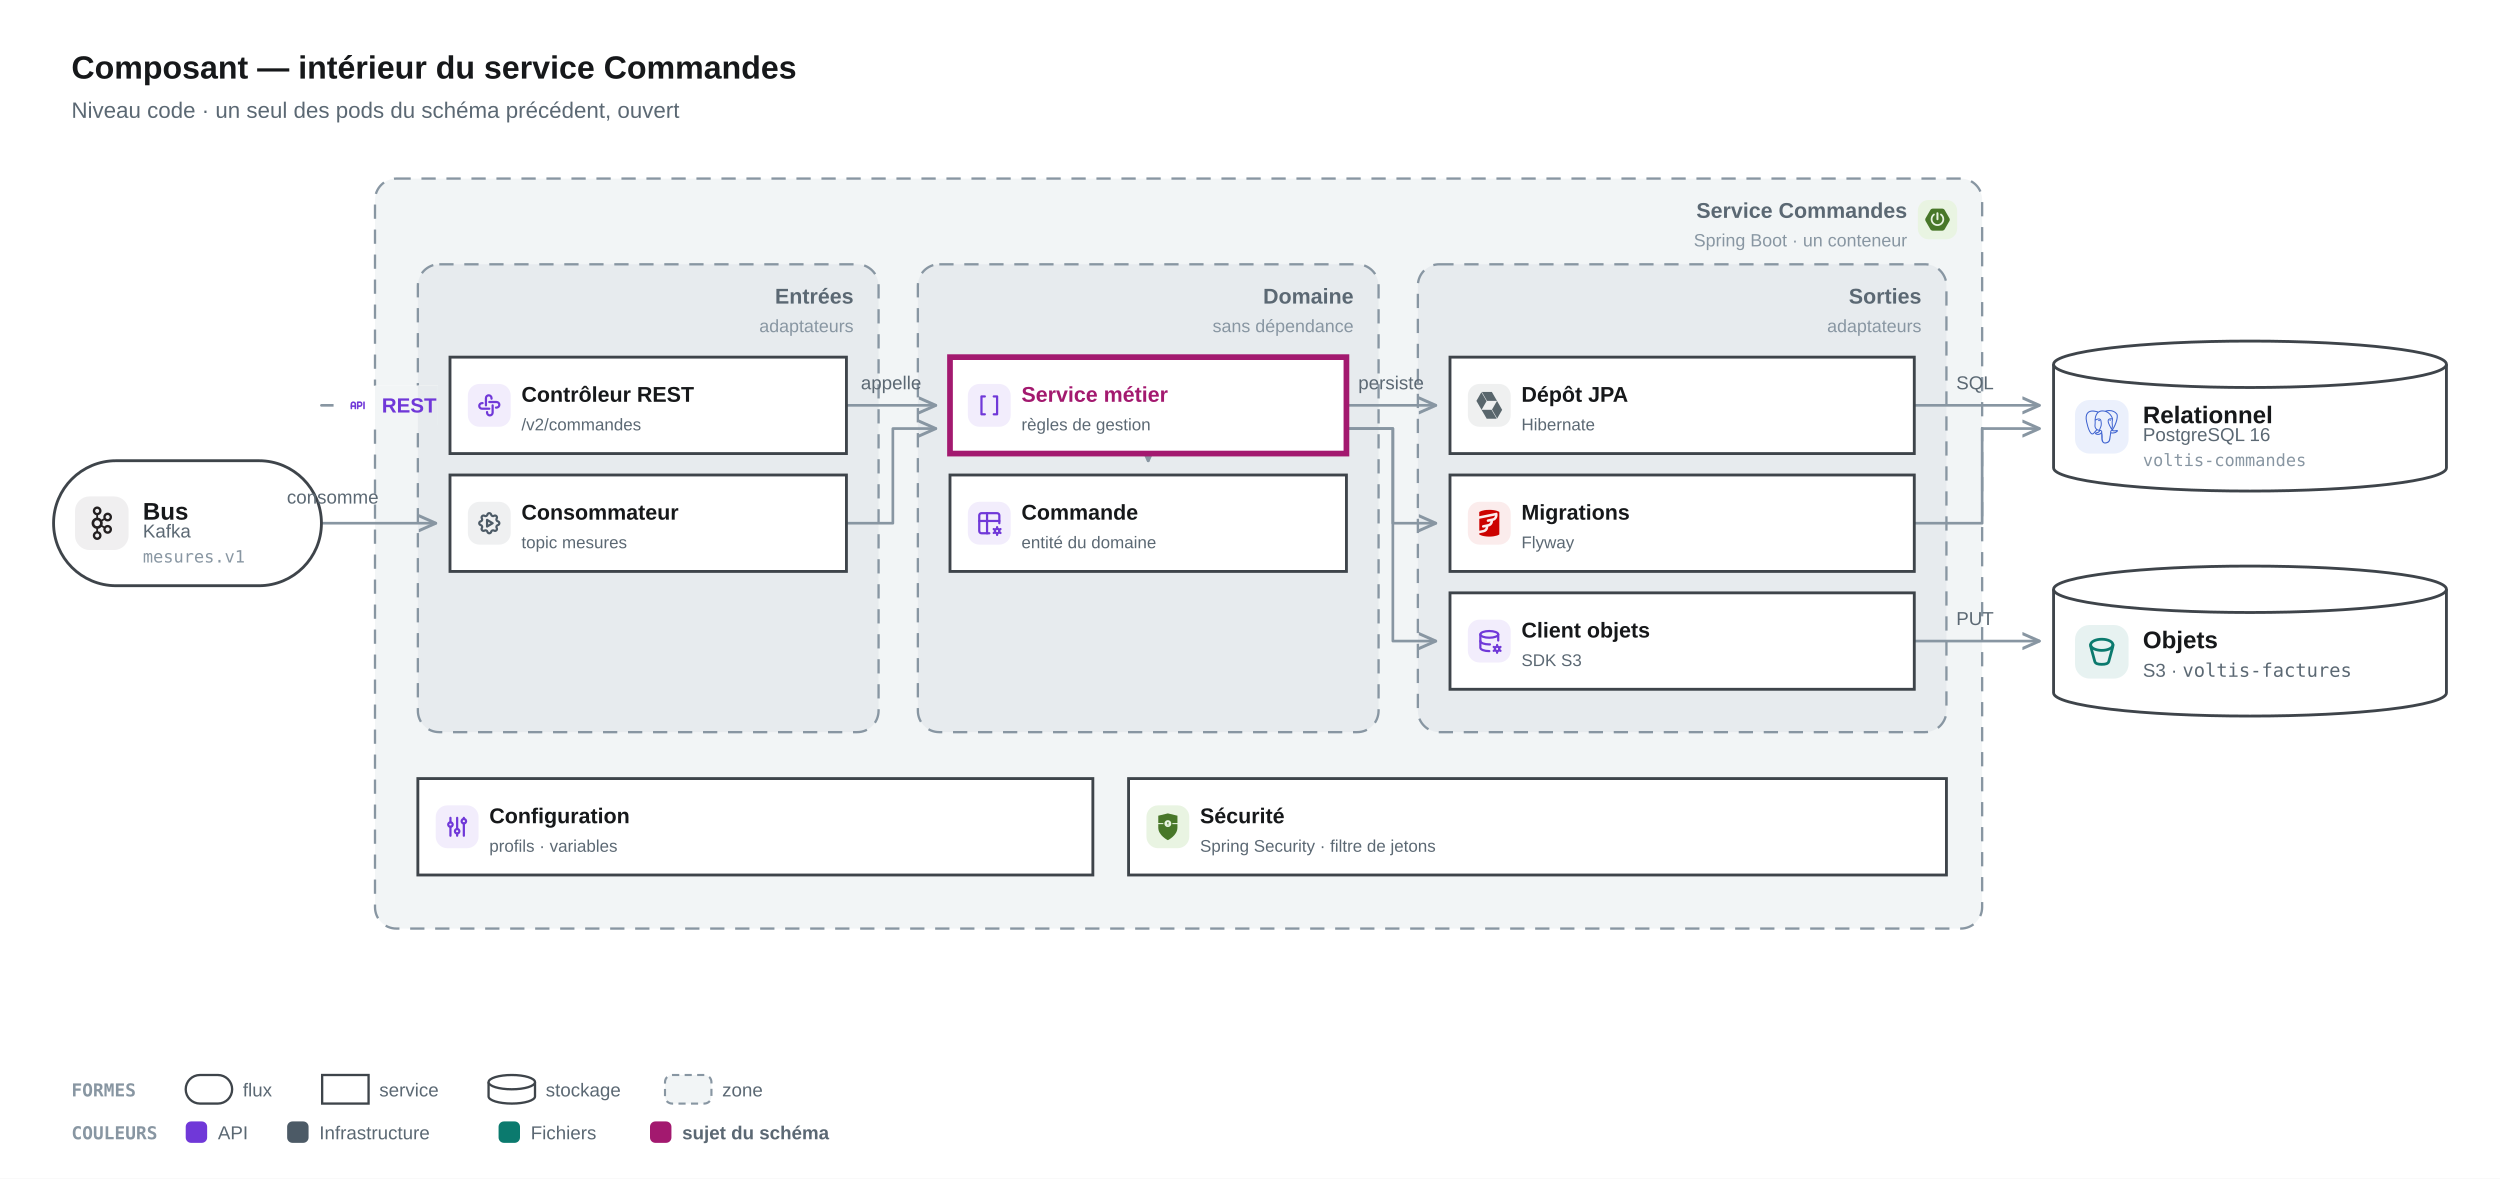
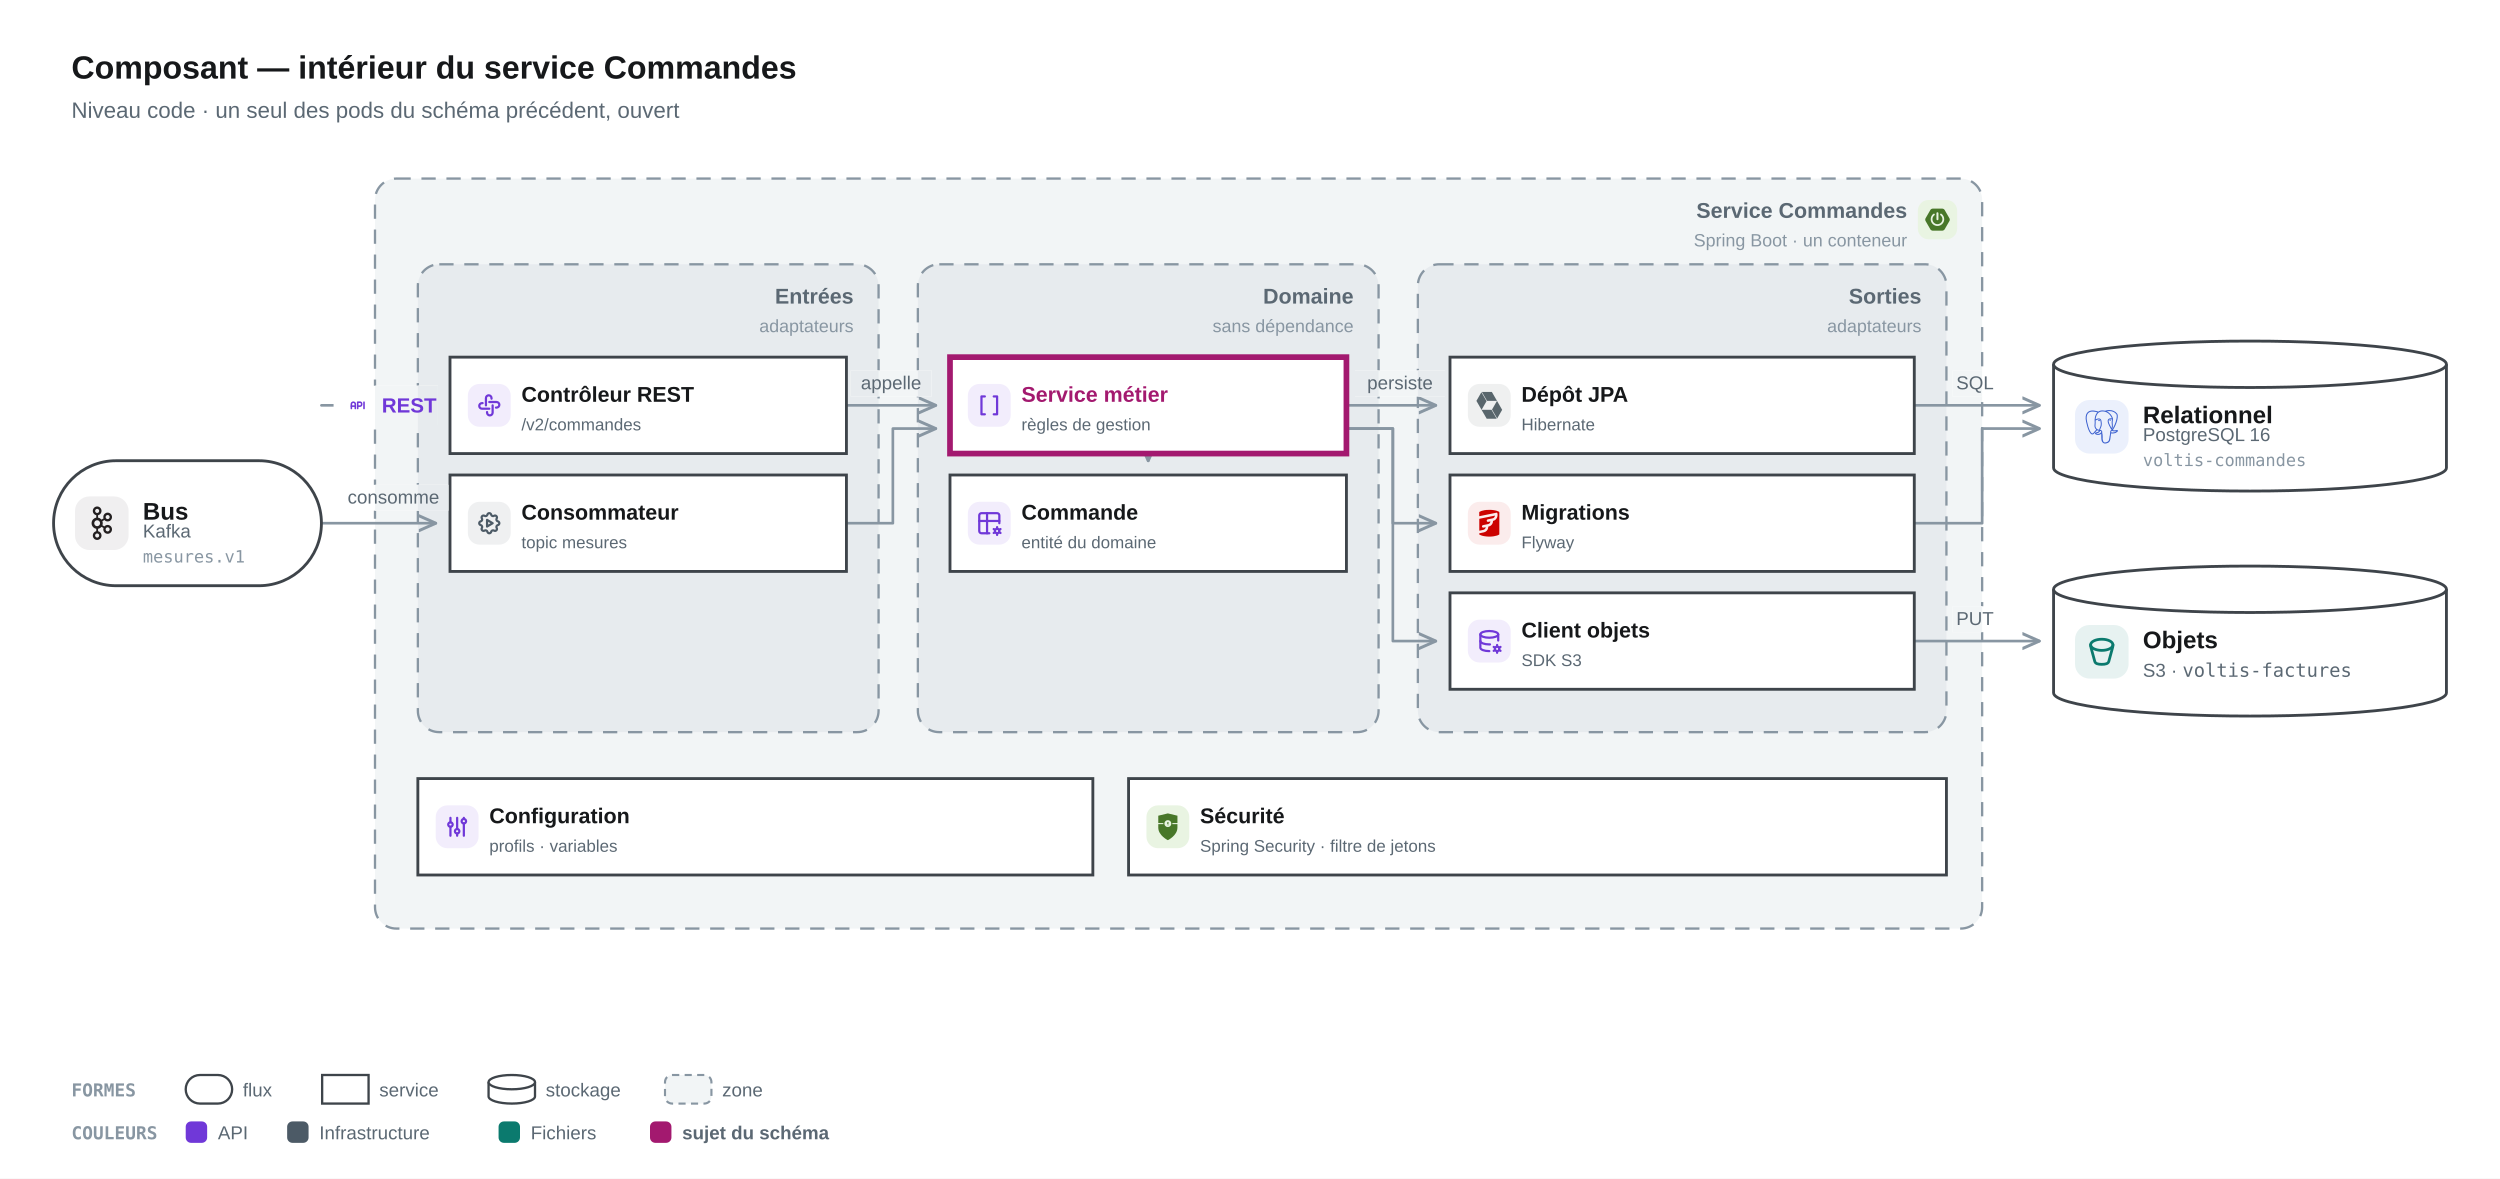
<svg xmlns="http://www.w3.org/2000/svg" width="1400" height="660" viewBox="0 0 1400 660" font-family="'IBM Plex Sans','Helvetica Neue',Arial,sans-serif" role="img" aria-label="Composant — intérieur du service Commandes">
  <defs>
    <marker id="fl" viewBox="0 0 10 10" refX="9" refY="5" markerWidth="7" markerHeight="7" orient="auto-start-reverse">
      <path d="M0,1 L9,5 L0,9" fill="none" stroke="#8896A2" stroke-width="1.6" stroke-linecap="round" stroke-linejoin="round" />
    </marker>
  </defs>
  <rect width="1400" height="660" fill="#FFFFFF" />
  <text x="40" y="44" font-size="18" font-weight="600" fill="#16181A">Composant — intérieur du service Commandes</text>
  <text x="40" y="66" font-size="12.5" fill="#5B6873">Niveau code · un seul des pods du schéma précédent, ouvert</text>
  <rect x="210" y="100" width="900" height="420" rx="12" fill="#F2F5F6" stroke="#8896A2" stroke-width="1.3" stroke-dasharray="8 6" />
  <svg x="1074" y="112" width="22" height="22" viewBox="0 0 48 48">
    <rect width="48" height="48" rx="13" fill="#e9f4e2" />
    <svg x="9" y="9" width="30" height="30" viewBox="0 0 24 24" fill="#487729">
      <path d="m23.693 10.706-4.73-8.184c-.409-.711-1.417-1.294-2.24-1.294H7.272c-.819 0-1.831.584-2.24 1.294L.307 10.706c-.409.711-.409 1.873 0 2.584l4.725 8.189c.409.711 1.417 1.294 2.24 1.294h9.455c.819 0 1.826-.584 2.24-1.294l4.725-8.189c.409-.711.409-1.873 0-2.584zM10.976 5.755c0-.536.438-.974.974-.974s.974.438.974.974v5.822c0 .537-.438.974-.974.974s-.974-.438-.974-.974zm.974 12.429c-3.643 0-6.608-2.965-6.608-6.608.005-2.09.993-4.052 2.668-5.304a.866.866 0 0 1 1.214.179.866.866 0 0 1-.179 1.214c-2.16 1.605-2.612 4.659-1.007 6.819 1.605 2.16 4.659 2.612 6.819 1.007 1.238-.918 1.967-2.372 1.967-3.916a4.897 4.897 0 0 0-1.986-3.925c-.386-.282-.466-.828-.184-1.214.282-.386.828-.466 1.214-.183 1.69 1.247 2.683 3.224 2.687 5.323 0 3.647-2.965 6.608-6.608 6.608z" />
    </svg>
  </svg>
  <text x="1068" y="122" text-anchor="end" font-size="12" font-weight="600" fill="#5B6873">Service Commandes</text>
  <text x="1068" y="138" text-anchor="end" font-size="10" fill="#8896A2">Spring Boot · un conteneur</text>
  <rect x="234" y="148" width="258" height="262" rx="12" fill="#E7EBEE" stroke="#8896A2" stroke-width="1.3" stroke-dasharray="8 6" />
  <text x="478" y="170" text-anchor="end" font-size="12" font-weight="600" fill="#5B6873">Entrées</text>
  <text x="478" y="186" text-anchor="end" font-size="10" fill="#8896A2">adaptateurs</text>
  <rect x="514" y="148" width="258" height="262" rx="12" fill="#E7EBEE" stroke="#8896A2" stroke-width="1.3" stroke-dasharray="8 6" />
  <text x="758" y="170" text-anchor="end" font-size="12" font-weight="600" fill="#5B6873">Domaine</text>
  <text x="758" y="186" text-anchor="end" font-size="10" fill="#8896A2">sans dépendance</text>
  <rect x="794" y="148" width="296" height="262" rx="12" fill="#E7EBEE" stroke="#8896A2" stroke-width="1.3" stroke-dasharray="8 6" />
  <text x="1076" y="170" text-anchor="end" font-size="12" font-weight="600" fill="#5B6873">Sorties</text>
  <text x="1076" y="186" text-anchor="end" font-size="10" fill="#8896A2">adaptateurs</text>
  <path d="M180,293 H244" fill="none" stroke="#8896A2" stroke-width="1.5" stroke-linecap="round" stroke-linejoin="round" marker-end="url(#fl)" />
  <path d="M180,227 H244" fill="none" stroke="#8896A2" stroke-width="1.5" stroke-linecap="round" stroke-linejoin="round" marker-end="url(#fl)" />
  <path d="M474,227 H524" fill="none" stroke="#8896A2" stroke-width="1.5" stroke-linecap="round" stroke-linejoin="round" marker-end="url(#fl)" />
  <path d="M474,293 H500 V240 H524" fill="none" stroke="#8896A2" stroke-width="1.5" stroke-linecap="round" stroke-linejoin="round" marker-end="url(#fl)" />
  <path d="M643,254 V258" fill="none" stroke="#8896A2" stroke-width="1.5" stroke-linecap="round" stroke-linejoin="round" marker-end="url(#fl)" />
  <path d="M754,227 H804" fill="none" stroke="#8896A2" stroke-width="1.5" stroke-linecap="round" stroke-linejoin="round" marker-end="url(#fl)" />
  <path d="M754,240 H780 V293 H804" fill="none" stroke="#8896A2" stroke-width="1.5" stroke-linecap="round" stroke-linejoin="round" marker-end="url(#fl)" />
  <path d="M754,240 H780 V359 H804" fill="none" stroke="#8896A2" stroke-width="1.5" stroke-linecap="round" stroke-linejoin="round" marker-end="url(#fl)" />
  <path d="M1072,227 H1142" fill="none" stroke="#8896A2" stroke-width="1.5" stroke-linecap="round" stroke-linejoin="round" marker-end="url(#fl)" />
  <path d="M1072,293 H1110 V240 H1142" fill="none" stroke="#8896A2" stroke-width="1.5" stroke-linecap="round" stroke-linejoin="round" marker-end="url(#fl)" />
  <path d="M1072,359 H1142" fill="none" stroke="#8896A2" stroke-width="1.5" stroke-linecap="round" stroke-linejoin="round" marker-end="url(#fl)" />
  <g>
    <rect x="30" y="258" width="150" height="70" rx="35" fill="#FFFFFF" stroke="#3E444A" stroke-width="1.6" />
    <svg x="42" y="278" width="30" height="30" viewBox="0 0 48 48">
      <rect width="48" height="48" rx="13" fill="#f0eff0" />
      <svg x="9" y="9" width="30" height="30" viewBox="0 0 24 24" fill="#231F20">
        <path d="M9.71 2.136a1.43 1.43 0 0 0-2.047 0h-.007a1.48 1.48 0 0 0-.421 1.042c0 .41.161.777.422 1.039l.007.007c.257.264.616.426 1.019.426.404 0 .766-.162 1.027-.426l.003-.007c.261-.262.421-.629.421-1.039 0-.408-.159-.777-.421-1.042H9.71zM8.683 22.295c.404 0 .766-.167 1.027-.429l.003-.008c.261-.261.421-.631.421-1.036 0-.41-.159-.778-.421-1.044H9.71a1.42 1.42 0 0 0-1.027-.432 1.4 1.4 0 0 0-1.02.432h-.007c-.26.266-.422.634-.422 1.044 0 .406.161.775.422 1.036l.007.008c.258.262.617.429 1.02.429zm7.89-4.462c.359-.096.683-.33.882-.684l.027-.052a1.47 1.47 0 0 0 .114-1.067 1.454 1.454 0 0 0-.675-.896l-.021-.014a1.425 1.425 0 0 0-1.078-.132c-.36.091-.684.335-.881.686-.2.349-.241.75-.146 1.119.099.363.33.691.675.896h.002c.346.203.737.239 1.101.144zm-6.405-7.342a2.083 2.083 0 0 0-1.485-.627c-.58 0-1.103.242-1.482.627-.378.385-.612.916-.612 1.507s.233 1.124.612 1.514a2.08 2.08 0 0 0 2.967 0c.379-.39.612-.923.612-1.514s-.233-1.122-.612-1.507zm-.835-2.51c.843.141 1.6.552 2.178 1.144h.004c.092.093.182.196.265.299l1.446-.851a3.176 3.176 0 0 1-.047-1.808 3.149 3.149 0 0 1 1.456-1.926l.025-.016a3.062 3.062 0 0 1 2.345-.306c.77.21 1.465.721 1.898 1.482v.002c.431.757.518 1.626.313 2.408a3.145 3.145 0 0 1-1.456 1.928l-.198.118h-.02a3.095 3.095 0 0 1-2.154.201 3.127 3.127 0 0 1-1.514-.944l-1.444.848a4.162 4.162 0 0 1 0 2.879l1.444.846c.413-.47.939-.789 1.514-.944a3.041 3.041 0 0 1 2.371.319l.048.023v.002a3.17 3.17 0 0 1 1.408 1.906 3.215 3.215 0 0 1-.313 2.405l-.026.053-.003-.005a3.147 3.147 0 0 1-1.867 1.436 3.096 3.096 0 0 1-2.371-.318v-.006a3.156 3.156 0 0 1-1.456-1.927 3.175 3.175 0 0 1 .047-1.805l-1.446-.848a3.905 3.905 0 0 1-.265.294l-.004.005a3.938 3.938 0 0 1-2.178 1.138v1.699a3.09 3.09 0 0 1 1.56.862l.002.004c.565.572.914 1.368.914 2.243 0 .873-.35 1.664-.914 2.239l-.002.009a3.1 3.1 0 0 1-2.21.931 3.1 3.1 0 0 1-2.206-.93h-.002v-.009a3.186 3.186 0 0 1-.916-2.239c0-.875.35-1.672.916-2.243v-.004h.002a3.1 3.1 0 0 1 1.558-.862v-1.699a3.926 3.926 0 0 1-2.176-1.138l-.006-.005a4.098 4.098 0 0 1-1.173-2.874c0-1.122.452-2.136 1.173-2.872h.006a3.947 3.947 0 0 1 2.176-1.144V6.289a3.137 3.137 0 0 1-1.558-.864h-.002v-.004a3.192 3.192 0 0 1-.916-2.243c0-.871.35-1.669.916-2.243l.002-.002A3.084 3.084 0 0 1 8.683 0c.861 0 1.641.355 2.21.932v.002h.002c.565.574.914 1.372.914 2.243 0 .876-.35 1.667-.914 2.243l-.002.005a3.142 3.142 0 0 1-1.56.864v1.692zm8.121-1.129l-.012-.019a1.452 1.452 0 0 0-.87-.668 1.43 1.43 0 0 0-1.103.146h.002c-.347.2-.58.529-.677.896-.095.365-.054.768.146 1.119l.007.009c.2.347.519.579.874.673.357.103.755.059 1.098-.144l.019-.009a1.47 1.47 0 0 0 .657-.885 1.493 1.493 0 0 0-.141-1.118" />
      </svg>
    </svg>
    <text x="80" y="291" font-size="13.5" font-weight="600" fill="#16181A">Bus</text>
    <text x="80" y="301" font-size="10.5" fill="#5B6873">Kafka</text>
    <text x="80" y="315" font-size="9.5" fill="#8896A2" font-family="'IBM Plex Mono',monospace">mesures.v1</text>
  </g>
  <g>
    <rect x="252" y="200" width="222" height="54" rx="0" fill="#FFFFFF" stroke="#3E444A" stroke-width="1.6" />
    <svg x="262" y="215" width="24" height="24" viewBox="0 0 48 48">
      <rect width="48" height="48" rx="13" fill="#f2edfc" />
      <svg x="9" y="9" width="30" height="30" viewBox="0 0 24 24" fill="none" stroke="#7038D8" stroke-width="2" stroke-linecap="round" stroke-linejoin="round">
        <path stroke="none" d="M0 0h24v24H0z" fill="none" />
        <path d="M12 15h-6.5a2.5 2.5 0 1 1 0 -5h.5" />
        <path d="M15 12v6.5a2.5 2.5 0 1 1 -5 0v-.5" />
        <path d="M12 9h6.5a2.5 2.5 0 1 1 0 5h-.5" />
        <path d="M9 12v-6.5a2.5 2.5 0 0 1 5 0v.5" />
      </svg>
    </svg>
    <text x="292" y="225" font-size="12" font-weight="600" fill="#16181A">Contrôleur REST</text>
    <text x="292" y="241" font-size="9.5" fill="#5B6873">/v2/commandes</text>
  </g>
  <g>
    <rect x="252" y="266" width="222" height="54" rx="0" fill="#FFFFFF" stroke="#3E444A" stroke-width="1.6" />
    <svg x="262" y="281" width="24" height="24" viewBox="0 0 48 48">
      <rect width="48" height="48" rx="13" fill="#eff0f1" />
      <svg x="9" y="9" width="30" height="30" viewBox="0 0 24 24" fill="none" stroke="#4C5A66" stroke-width="2" stroke-linecap="round" stroke-linejoin="round">
        <path stroke="none" d="M0 0h24v24H0z" fill="none" />
        <path d="M10.325 4.317c.426 -1.756 2.924 -1.756 3.35 0a1.724 1.724 0 0 0 2.573 1.066c1.543 -.94 3.31 .826 2.37 2.37a1.724 1.724 0 0 0 1.065 2.572c1.756 .426 1.756 2.924 0 3.35a1.724 1.724 0 0 0 -1.066 2.573c.94 1.543 -.826 3.31 -2.37 2.37a1.724 1.724 0 0 0 -2.572 1.065c-.426 1.756 -2.924 1.756 -3.35 0a1.724 1.724 0 0 0 -2.573 -1.066c-1.543 .94 -3.31 -.826 -2.37 -2.37a1.724 1.724 0 0 0 -1.065 -2.572c-1.756 -.426 -1.756 -2.924 0 -3.35a1.724 1.724 0 0 0 1.066 -2.573c-.94 -1.543 .826 -3.31 2.37 -2.37c1 .608 2.296 .07 2.572 -1.065" />
        <path d="M10 9v6l5 -3l-5 -3" />
      </svg>
    </svg>
    <text x="292" y="291" font-size="12" font-weight="600" fill="#16181A">Consommateur</text>
    <text x="292" y="307" font-size="9.5" fill="#5B6873">topic mesures</text>
  </g>
  <g>
    <rect x="532" y="200" width="222" height="54" rx="0" fill="#FFFFFF" stroke="#A3196F" stroke-width="3.2" />
    <svg x="542" y="215" width="24" height="24" viewBox="0 0 48 48">
      <rect width="48" height="48" rx="13" fill="#f2edfc" />
      <svg x="9" y="9" width="30" height="30" viewBox="0 0 24 24" fill="none" stroke="#7038D8" stroke-width="2" stroke-linecap="round" stroke-linejoin="round">
        <path stroke="none" d="M0 0h24v24H0z" fill="none" />
        <path d="M8 4h-3v16h3" />
        <path d="M16 4h3v16h-3" />
      </svg>
    </svg>
    <text x="572" y="225" font-size="12" font-weight="600" fill="#A3196F">Service métier</text>
    <text x="572" y="241" font-size="9.5" fill="#5B6873">règles de gestion</text>
  </g>
  <g>
    <rect x="532" y="266" width="222" height="54" rx="0" fill="#FFFFFF" stroke="#3E444A" stroke-width="1.6" />
    <svg x="542" y="281" width="24" height="24" viewBox="0 0 48 48">
      <rect width="48" height="48" rx="13" fill="#f2edfc" />
      <svg x="9" y="9" width="30" height="30" viewBox="0 0 24 24" fill="none" stroke="#7038D8" stroke-width="2" stroke-linecap="round" stroke-linejoin="round">
        <path stroke="none" d="M0 0h24v24H0z" fill="none" />
        <path d="M12 21h-7a2 2 0 0 1 -2 -2v-14a2 2 0 0 1 2 -2h14a2 2 0 0 1 2 2v7" />
        <path d="M3 10h18" />
        <path d="M10 3v18" />
        <path d="M17.001 19a2 2 0 1 0 4 0a2 2 0 1 0 -4 0" />
        <path d="M19.001 15.5v1.5" />
        <path d="M19.001 21v1.5" />
        <path d="M22.032 17.25l-1.299 .75" />
        <path d="M17.27 20l-1.3 .75" />
        <path d="M15.97 17.25l1.3 .75" />
        <path d="M20.733 20l1.3 .75" />
      </svg>
    </svg>
    <text x="572" y="291" font-size="12" font-weight="600" fill="#16181A">Commande</text>
    <text x="572" y="307" font-size="9.5" fill="#5B6873">entité du domaine</text>
  </g>
  <g>
    <rect x="812" y="200" width="260" height="54" rx="0" fill="#FFFFFF" stroke="#3E444A" stroke-width="1.6" />
    <svg x="822" y="215" width="24" height="24" viewBox="0 0 48 48">
      <rect width="48" height="48" rx="13" fill="#eff0f0" />
      <svg x="9" y="9" width="30" height="30" viewBox="0 0 24 24" fill="#59666C">
        <path d="M5.365 0L9.98 7.994h8.95L14.31 0H5.366zm-.431.248L.46 7.994l4.613 8.008L9.55 8.24 4.934.248zm13.992 7.75l-4.475 7.76 4.617 7.992 4.471-7.744-4.613-8.008zm-4.905 8.006l-8.95.002L9.688 24h8.946l-4.615-7.994.001-.002Z" />
      </svg>
    </svg>
    <text x="852" y="225" font-size="12" font-weight="600" fill="#16181A">Dépôt JPA</text>
    <text x="852" y="241" font-size="9.5" fill="#5B6873">Hibernate</text>
  </g>
  <g>
    <rect x="812" y="266" width="260" height="54" rx="0" fill="#FFFFFF" stroke="#3E444A" stroke-width="1.6" />
    <svg x="822" y="281" width="24" height="24" viewBox="0 0 48 48">
      <rect width="48" height="48" rx="13" fill="#fbecec" />
      <svg x="9" y="9" width="30" height="30" viewBox="0 0 24 24" fill="#CC0200">
        <path d="m3.02 21.055 1.12-.23c1.054-.219 2.114-.415 3.161-.66a4.955 4.952 0 0 0 3.696-3.915 6.06 6.057 0 0 0 .085-1.153l.366-.09a4.936 4.933 0 0 0 3.75-3.717 3.8 3.798 0 0 0 .128-1.06c-.002-.096 0-.193 0-.305.094-.023.18-.047.267-.067a4.552 4.549 0 0 0 2.68-1.755 5.772 5.769 0 0 0 1.005-4.854c-.021-.088-.035-.179-.061-.264a.63.629 0 0 0-.728-.432l-3.184.652-3.485.716-4.002.822q-2.186.449-4.373.893a1.125 1.125 0 0 1-.422.06c-.007-.074-.017-.14-.017-.204-.001-1.12.002-2.243-.005-3.364a.324.324 0 0 1 .174-.307 8.493 8.488 0 0 1 1.9-.86A17.205 17.194 0 0 1 7.827.315C8.373.23 8.922.181 9.47.12a26.795 26.777 0 0 1 3.526-.102c.496.01.992.051 1.487.097.542.051 1.085.11 1.623.192a14.482 14.472 0 0 1 4.007 1.124c.262.123.509.28.764.422a.215.215 0 0 1 .122.223c-.004.054 0 .11 0 .163v19.519c0 .347.045.28-.262.472a8.437 8.432 0 0 1-1.961.857 16.78 16.769 0 0 1-2.851.63c-.6.08-1.2.146-1.804.207-.277.03-.556.035-.835.043-.564.015-1.128.041-1.691.03-.636-.014-1.272-.059-1.907-.099a20.054 20.041 0 0 1-2.519-.332 13.423 13.415 0 0 1-3.224-.976c-.273-.13-.53-.29-.797-.435a.246.246 0 0 1-.144-.248c.008-.23 0-.46.003-.69 0-.049.01-.096.016-.163zm9.985-10.652a1.248 1.248 0 0 1-.09.55 2.624 2.622 0 0 1-2.045 1.84c-1.3.28-2.607.537-3.912.805l-.57.114a1.147 1.146 0 1 0 .403 2.256c.595-.11 1.186-.242 1.779-.363.064-.014.128-.022.209-.035a2.584 2.582 0 0 1-.55 1.41A2.801 2.8 0 0 1 6.516 18c-1.103.223-2.206.45-3.308.676-.052.01-.106.013-.156.02-.048-.146-.061-10.38-.014-10.63l14.048-2.883a1.523 1.522 0 0 1-.016.18 3.438 3.436 0 0 1-.738 1.502 2.399 2.397 0 0 1-1.426.804c-1.11.216-2.218.45-3.326.677l-.96.196a1.168 1.168 0 0 0-.953 1.057 1.147 1.147 0 0 0 .875 1.186 1.747 1.746 0 0 0 .807-.054c.492-.1.983-.203 1.475-.304.053-.01.108-.014.18-.023z" />
      </svg>
    </svg>
    <text x="852" y="291" font-size="12" font-weight="600" fill="#16181A">Migrations</text>
    <text x="852" y="307" font-size="9.5" fill="#5B6873">Flyway</text>
  </g>
  <g>
    <rect x="812" y="332" width="260" height="54" rx="0" fill="#FFFFFF" stroke="#3E444A" stroke-width="1.6" />
    <svg x="822" y="347" width="24" height="24" viewBox="0 0 48 48">
      <rect width="48" height="48" rx="13" fill="#f2edfc" />
      <svg x="9" y="9" width="30" height="30" viewBox="0 0 24 24" fill="none" stroke="#7038D8" stroke-width="2" stroke-linecap="round" stroke-linejoin="round">
        <path stroke="none" d="M0 0h24v24H0z" fill="none" />
        <path d="M4 6c0 1.657 3.582 3 8 3s8 -1.343 8 -3s-3.582 -3 -8 -3s-8 1.343 -8 3" />
        <path d="M4 6v6c0 1.657 3.582 3 8 3c.21 0 .42 -.003 .626 -.01" />
        <path d="M20 11.5v-5.5" />
        <path d="M4 12v6c0 1.657 3.582 3 8 3" />
        <path d="M17.001 19a2 2 0 1 0 4 0a2 2 0 1 0 -4 0" />
        <path d="M19.001 15.5v1.5" />
        <path d="M19.001 21v1.5" />
        <path d="M22.032 17.25l-1.299 .75" />
        <path d="M17.27 20l-1.3 .75" />
        <path d="M15.97 17.25l1.3 .75" />
        <path d="M20.733 20l1.3 .75" />
      </svg>
    </svg>
    <text x="852" y="357" font-size="12" font-weight="600" fill="#16181A">Client objets</text>
    <text x="852" y="373" font-size="9.5" fill="#5B6873">SDK S3</text>
  </g>
  <g>
    <rect x="234" y="436" width="378" height="54" rx="0" fill="#FFFFFF" stroke="#3E444A" stroke-width="1.6" />
    <svg x="244" y="451" width="24" height="24" viewBox="0 0 48 48">
      <rect width="48" height="48" rx="13" fill="#f2edfc" />
      <svg x="9" y="9" width="30" height="30" viewBox="0 0 24 24" fill="none" stroke="#7038D8" stroke-width="2" stroke-linecap="round" stroke-linejoin="round">
        <path stroke="none" d="M0 0h24v24H0z" fill="none" />
        <path d="M4 10a2 2 0 1 0 4 0a2 2 0 0 0 -4 0" />
        <path d="M6 4v4" />
        <path d="M6 12v8" />
        <path d="M10 16a2 2 0 1 0 4 0a2 2 0 0 0 -4 0" />
        <path d="M12 4v10" />
        <path d="M12 18v2" />
        <path d="M16 7a2 2 0 1 0 4 0a2 2 0 0 0 -4 0" />
        <path d="M18 4v1" />
        <path d="M18 9v11" />
      </svg>
    </svg>
    <text x="274" y="461" font-size="12" font-weight="600" fill="#16181A">Configuration</text>
    <text x="274" y="477" font-size="9.5" fill="#5B6873">profils · variables</text>
  </g>
  <g>
    <rect x="632" y="436" width="458" height="54" rx="0" fill="#FFFFFF" stroke="#3E444A" stroke-width="1.6" />
    <svg x="642" y="451" width="24" height="24" viewBox="0 0 48 48">
      <rect width="48" height="48" rx="13" fill="#e9f4e2" />
      <svg x="9" y="9" width="30" height="30" viewBox="0 0 24 24" fill="#487729">
        <path d="M20.59 2.066 11.993 0 3.41 2.066v6.612h4.557a3.804 3.804 0 0 0 0 .954H3.41v3.106C3.41 19.867 11.994 24 11.994 24s8.582-4.133 8.582-11.258V9.635h-4.545a3.616 3.616 0 0 0 0-.954h4.558zM12 12.262h-.006a3.109 3.109 0 1 1 .006 0zm-.006-4.579a.804.804 0 0 0-.37 1.52v.208l.238.237v.159l.159.159v.159l-.14.14.15.246v.159l-.16.189.223.222.246-.246V9.218a.804.804 0 0 0-.346-1.535zm0 .836a.299.299 0 1 1 .298-.299.299.299 0 0 1-.298.3z" />
      </svg>
    </svg>
    <text x="672" y="461" font-size="12" font-weight="600" fill="#16181A">Sécurité</text>
    <text x="672" y="477" font-size="9.5" fill="#5B6873">Spring Security · filtre de jetons</text>
  </g>
  <g>
    <path d="M1150 204 v58 a110 13 0 0 0 220 0 v-58" fill="#FFFFFF" stroke="#3E444A" stroke-width="1.6" />
    <ellipse cx="1260" cy="204" rx="110" ry="13" fill="#FFFFFF" stroke="#3E444A" stroke-width="1.6" />
    <svg x="1162" y="224" width="30" height="30" viewBox="0 0 48 48">
      <rect width="48" height="48" rx="13" fill="#ebf0fc" />
      <svg x="9" y="9" width="30" height="30" viewBox="0 0 24 24" fill="#3c61cf">
        <path d="M23.559 14.723a.527.527 0 0 0-.056-.119c-.139-.263-.477-.342-1.007-.232-1.653.341-2.293.131-2.526-.019 1.342-2.048 2.445-4.522 3.041-6.83.271-1.051.798-3.524.122-4.732a1.564 1.564 0 0 0-.151-.235C21.693.909 19.801.025 17.51.001c-1.495-.016-2.771.346-3.116.479a9.449 9.449 0 0 0-.516-.082 8.044 8.044 0 0 0-1.311-.128c-1.182-.018-2.204.264-3.05.841-.857-.321-4.789-1.645-7.222.079C.936 2.153.309 3.873.43 6.304c.041.818.507 3.334 1.242 5.744.46 1.506.939 2.702 1.433 3.582.553.994 1.126 1.593 1.714 1.79.447.149 1.133.144 1.858-.728.801-.964 1.59-1.826 1.945-2.207.435.235.906.362 1.39.377a.057.057 0 0 0 0.0.004 11.031 11.031 0 0 0-.247.305c-.339.43-.409.52-1.5.744-.31.064-1.134.234-1.146.811-.003.122.033.231.092.327.227.423.922.61 1.015.633 1.335.334 2.504.092 3.371-.679-.017 2.231.077 4.417.345 5.087.221.553.762 1.905 2.469 1.904.251 0 .526-.029.83-.094 1.782-.382 2.556-1.17 2.855-2.906.15-.871.402-2.875.539-4.101.017-.07.036-.121.057-.136.001-.001.07-.047.427.031a.367.367 0 0 0 .044.007l.254.022.015.001c.847.038 1.911-.143 2.531-.431.644-.299 1.806-1.032 1.595-1.67zM2.371 11.877c-.744-2.436-1.178-4.885-1.212-5.572-.109-2.171.417-3.683 1.562-4.493 1.837-1.299 4.84-.541 6.108-.13-.003.003-.007.006-.01.009-2.024 2.044-1.976 5.536-1.971 5.75-0.0.082.007.199.016.359.035.587.1 1.68-.073 2.918-.161 1.15.194 2.276.973 3.089.081.084.165.163.252.237-.347.371-1.1 1.193-1.903 2.158-.568.682-.96.552-1.089.509-.392-.131-.813-.587-1.238-1.322-.48-.839-.964-2.032-1.415-3.513zm6.007 5.087c-.171-.043-.327-.113-.432-.177.089-.039.237-.09.483-.141 1.283-.264 1.482-.451 1.914-1.0.099-.126.212-.269.367-.443a.355.355 0 0 0 .074-.13c.171-.151.272-.11.437-.042.156.065.308.26.369.475.029.102.062.294-.045.444-.904 1.266-2.222 1.249-3.168 1.013zm2.094-3.988-.052.141c-.133.357-.257.688-.333 1.003-.667-.002-1.317-.287-1.81-.802-.628-.655-.913-1.566-.782-2.5.183-1.308.115-2.447.079-3.059-.005-.086-.009-.161-.012-.22.296-.262 1.666-.996 2.643-.772.446.102.718.406.831.928.585 2.704.077 3.831-.33 4.736-.084.187-.163.363-.231.545zm7.364 4.572c-.017.177-.036.376-.062.596l-.146.438a.355.355 0 0 0-.018.108c-.006.475-.054.649-.115.869-.063.229-.135.489-.179 1.058-.11 1.414-.878 2.227-2.417 2.557-1.516.325-1.784-.497-2.021-1.222a6.582 6.582 0 0 0-.077-.227c-.215-.586-.191-1.412-.157-2.555.017-.561-.025-1.901-.33-2.646.004-.293.011-.591.019-.892a.353.353 0 0 0-.015-.113 1.493 1.493 0 0 0-.044-.208c-.123-.428-.421-.787-.78-.935-.142-.059-.404-.167-.718-.087.067-.276.183-.588.309-.925l.053-.142c.059-.16.134-.326.213-.501.426-.948 1.011-2.245.377-5.177-.237-1.098-1.03-1.634-2.232-1.51-.721.075-1.38.365-1.709.532a5.672 5.672 0 0 0-.196.104c.092-1.106.439-3.174 1.736-4.482a4.031 4.031 0 0 1 .303-.276.353.353 0 0 0 .145-.064c.752-.571 1.694-.851 2.802-.833.409.007.802.034 1.174.081 1.939.354 3.244 1.447 4.036 2.383.814.962 1.255 1.931 1.431 2.454-1.323-.135-2.223.127-2.68.779-.993 1.419.543 4.173 1.281 5.496.135.243.252.452.289.541.24.583.551.971.779 1.255.07.087.137.171.189.245-.401.116-1.121.383-1.055 1.717-.012.156-.042.447-.083.815-.046.208-.07.46-.099.766zm.89-1.621c-.041-.832.269-.918.597-1.01a2.857 2.857 0 0 0 .135-.041 1.202 1.202 0 0 0 .134.103c.57.377 1.582.421 3.007.134-.202.177-.519.399-.953.601-.41.19-1.096.333-1.747.364-.72.034-1.086-.081-1.172-.151zm.57-9.271c-.006.351-.054.669-.105 1.002-.055.358-.112.727-.126 1.176-.014.437.04.891.093 1.33.107.887.216 1.8-.207 2.701a3.527 3.527 0 0 1-.188-.386c-.053-.128-.167-.333-.325-.616-.616-1.104-2.057-3.69-1.319-4.745.38-.543 1.341-.566 2.178-.463zm.228 7.014a12.376 12.376 0 0 0-.085-.107l-.035-.044c.726-1.2.584-2.386.458-3.438-.052-.432-.101-.84-.088-1.223.013-.406.067-.754.118-1.091.064-.415.129-.844.111-1.351.013-.053.019-.116.012-.19-.046-.485-.6-1.938-1.729-3.253-.608-.707-1.49-1.497-2.689-2.039.525-.107 1.233-.203 2.024-.186 2.051.046 3.675.814 4.824 2.282a.908.908 0 0 1 .067.1c.723 1.356-.276 6.275-2.987 10.54zm-8.817-6.116c-.025.179-.309.422-.621.422a.582.582 0 0 1-.081-.006c-.187-.026-.377-.144-.506-.316-.046-.06-.12-.178-.105-.284.005-.04.026-.099.092-.149.118-.089.352-.123.61-.087.316.044.643.194.611.419zm7.931-.411c.011.079-.049.201-.153.31-.068.072-.212.196-.408.223a.546.546 0 0 1-.075.005c-.293 0-.541-.234-.561-.372-.024-.176.264-.311.561-.352.297-.041.611.009.636.185z" />
      </svg>
    </svg>
    <text x="1200" y="237" font-size="13.5" font-weight="600" fill="#16181A">Relationnel</text>
    <text x="1200" y="247" font-size="10.5" fill="#5B6873">PostgreSQL 16</text>
    <text x="1200" y="261" font-size="9.5" fill="#8896A2" font-family="'IBM Plex Mono',monospace">voltis-commandes</text>
  </g>
  <g>
    <path d="M1150 330 v58 a110 13 0 0 0 220 0 v-58" fill="#FFFFFF" stroke="#3E444A" stroke-width="1.6" />
    <ellipse cx="1260" cy="330" rx="110" ry="13" fill="#FFFFFF" stroke="#3E444A" stroke-width="1.6" />
    <svg x="1162" y="350" width="30" height="30" viewBox="0 0 48 48">
      <rect width="48" height="48" rx="13" fill="#e7f2f1" />
      <svg x="9" y="9" width="30" height="30" viewBox="0 0 24 24" fill="none" stroke="#0B7A6E" stroke-width="2" stroke-linecap="round" stroke-linejoin="round">
        <path stroke="none" d="M0 0h24v24H0z" fill="none" />
        <path d="M4 7a8 4 0 1 0 16 0a8 4 0 1 0 -16 0" />
        <path d="M4 7c0 .664 .088 1.324 .263 1.965l2.737 10.035c.5 1.5 2.239 2 5 2s4.5 -.5 5 -2c.333 -1 1.246 -4.345 2.737 -10.035a7.45 7.45 0 0 0 .263 -1.965" />
      </svg>
    </svg>
    <text x="1200" y="363" font-size="13.5" font-weight="600" fill="#16181A">Objets</text>
    <text x="1200" y="379" font-size="10.5" fill="#5B6873">S3 · <tspan font-family="'IBM Plex Mono',monospace">voltis-factures</tspan>
    </text>
  </g>
-   <text x="212" y="282" text-anchor="end" font-size="10.5" fill="#5B6873">consomme</text>
+   <rect x="200.7" y="271.5" width="50.3" height="14.5" fill="#FFFFFF" />
+   <rect x="210.0" y="271.5" width="41.0" height="14.5" fill="#F2F5F6" />
+   <rect x="234.0" y="271.5" width="17.0" height="14.5" fill="#E7EBEE" />
+   <text x="246" y="282" text-anchor="end" font-size="10.5" fill="#5B6873">consomme</text>
+   <rect x="1093.4" y="207.5" width="25.1" height="14.5" fill="#FFFFFF" />
+   <rect x="1093.4" y="207.5" width="16.6" height="14.5" fill="#F2F5F6" />
  <text x="1106" y="218" text-anchor="middle" font-size="10.5" fill="#5B6873">SQL</text>
+   <rect x="1093.4" y="339.5" width="25.1" height="14.5" fill="#FFFFFF" />
+   <rect x="1093.4" y="339.5" width="16.6" height="14.5" fill="#F2F5F6" />
  <text x="1106" y="350" text-anchor="middle" font-size="10.5" fill="#5B6873">PUT</text>
+   <rect x="476.4" y="207.5" width="45.3" height="14.5" fill="#FFFFFF" />
+   <rect x="476.4" y="207.5" width="45.3" height="14.5" fill="#F2F5F6" />
+   <rect x="476.4" y="207.5" width="15.6" height="14.5" fill="#E7EBEE" />
+   <rect x="514.0" y="207.5" width="7.6" height="14.5" fill="#E7EBEE" />
  <text x="499" y="218" text-anchor="middle" font-size="10.5" fill="#5B6873">appelle</text>
-   <text x="779" y="218" text-anchor="middle" font-size="10.5" fill="#5B6873">persiste</text>
+   <rect x="758.8" y="207.5" width="50.3" height="14.5" fill="#FFFFFF" />
+   <rect x="758.8" y="207.5" width="50.3" height="14.5" fill="#F2F5F6" />
+   <rect x="758.8" y="207.5" width="13.2" height="14.5" fill="#E7EBEE" />
+   <rect x="794.0" y="207.5" width="15.2" height="14.5" fill="#E7EBEE" />
+   <text x="784" y="218" text-anchor="middle" font-size="10.5" fill="#5B6873">persiste</text>
  <rect x="186.8" y="216" width="58.4" height="22" fill="#FFFFFF" />
  <rect x="210.0" y="216.0" width="35.2" height="22.0" fill="#F2F5F6" />
  <rect x="234.0" y="216.0" width="11.2" height="22.0" fill="#E7EBEE" />
  <svg x="191.8" y="218.5" width="17" height="17" viewBox="0 0 48 48">
    <svg x="9" y="9" width="30" height="30" viewBox="0 0 24 24" fill="none" stroke="#7038D8" stroke-width="2" stroke-linecap="round" stroke-linejoin="round">
      <path stroke="none" d="M0 0h24v24H0z" fill="none" />
      <path d="M4 13h5" />
      <path d="M12 16v-8h3a2 2 0 0 1 2 2v1a2 2 0 0 1 -2 2h-3" />
      <path d="M20 8v8" />
      <path d="M9 16v-5.5a2.5 2.5 0 0 0 -5 0v5.5" />
    </svg>
  </svg>
  <text x="213.8" y="231" font-size="11.5" font-weight="600" fill="#7038D8">REST</text>
  <g>
    <text x="40" y="614" font-size="10" font-weight="600" font-family="'IBM Plex Mono',monospace" fill="#8896A2">FORMES</text>
    <rect x="104" y="602" width="26" height="16" rx="8" fill="#FFFFFF" stroke="#3E444A" stroke-width="1.3" />
    <text x="136" y="614" font-size="10.5" fill="#5B6873">flux</text>
    <rect x="180.4" y="602" width="26" height="16" rx="0" fill="#FFFFFF" stroke="#3E444A" stroke-width="1.3" />
    <text x="212.4" y="614" font-size="10.5" fill="#5B6873">service</text>
    <path d="M273.6 606 v8 a13 4 0 0 0 26 0 v-8" fill="#FFFFFF" stroke="#3E444A" stroke-width="1.3" />
    <ellipse cx="286.6" cy="606" rx="13" ry="4" fill="#FFFFFF" stroke="#3E444A" stroke-width="1.3" />
    <text x="305.6" y="614" font-size="10.5" fill="#5B6873">stockage</text>
    <rect x="372.4" y="602" width="26" height="16" rx="4" fill="#F2F5F6" stroke="#8896A2" stroke-width="1.2" stroke-dasharray="4 3" />
    <text x="404.4" y="614" font-size="10.5" fill="#5B6873">zone</text>
    <text x="40" y="638" font-size="10" font-weight="600" font-family="'IBM Plex Mono',monospace" fill="#8896A2">COULEURS</text>
    <rect x="104" y="628" width="12" height="12" rx="3" fill="#7038D8" />
    <text x="122" y="638" font-size="10.5" fill="#5B6873">API</text>
    <rect x="160.8" y="628" width="12" height="12" rx="3" fill="#4C5A66" />
    <text x="178.8" y="638" font-size="10.5" fill="#5B6873">Infrastructure</text>
    <rect x="279.2" y="628" width="12" height="12" rx="3" fill="#0B7A6E" />
    <text x="297.2" y="638" font-size="10.5" fill="#5B6873">Fichiers</text>
    <rect x="364" y="628" width="12" height="12" rx="3" fill="#A3196F" />
    <text x="382" y="638" font-size="10.5" font-weight="600" fill="#5B6873">sujet du schéma</text>
  </g>
</svg>
